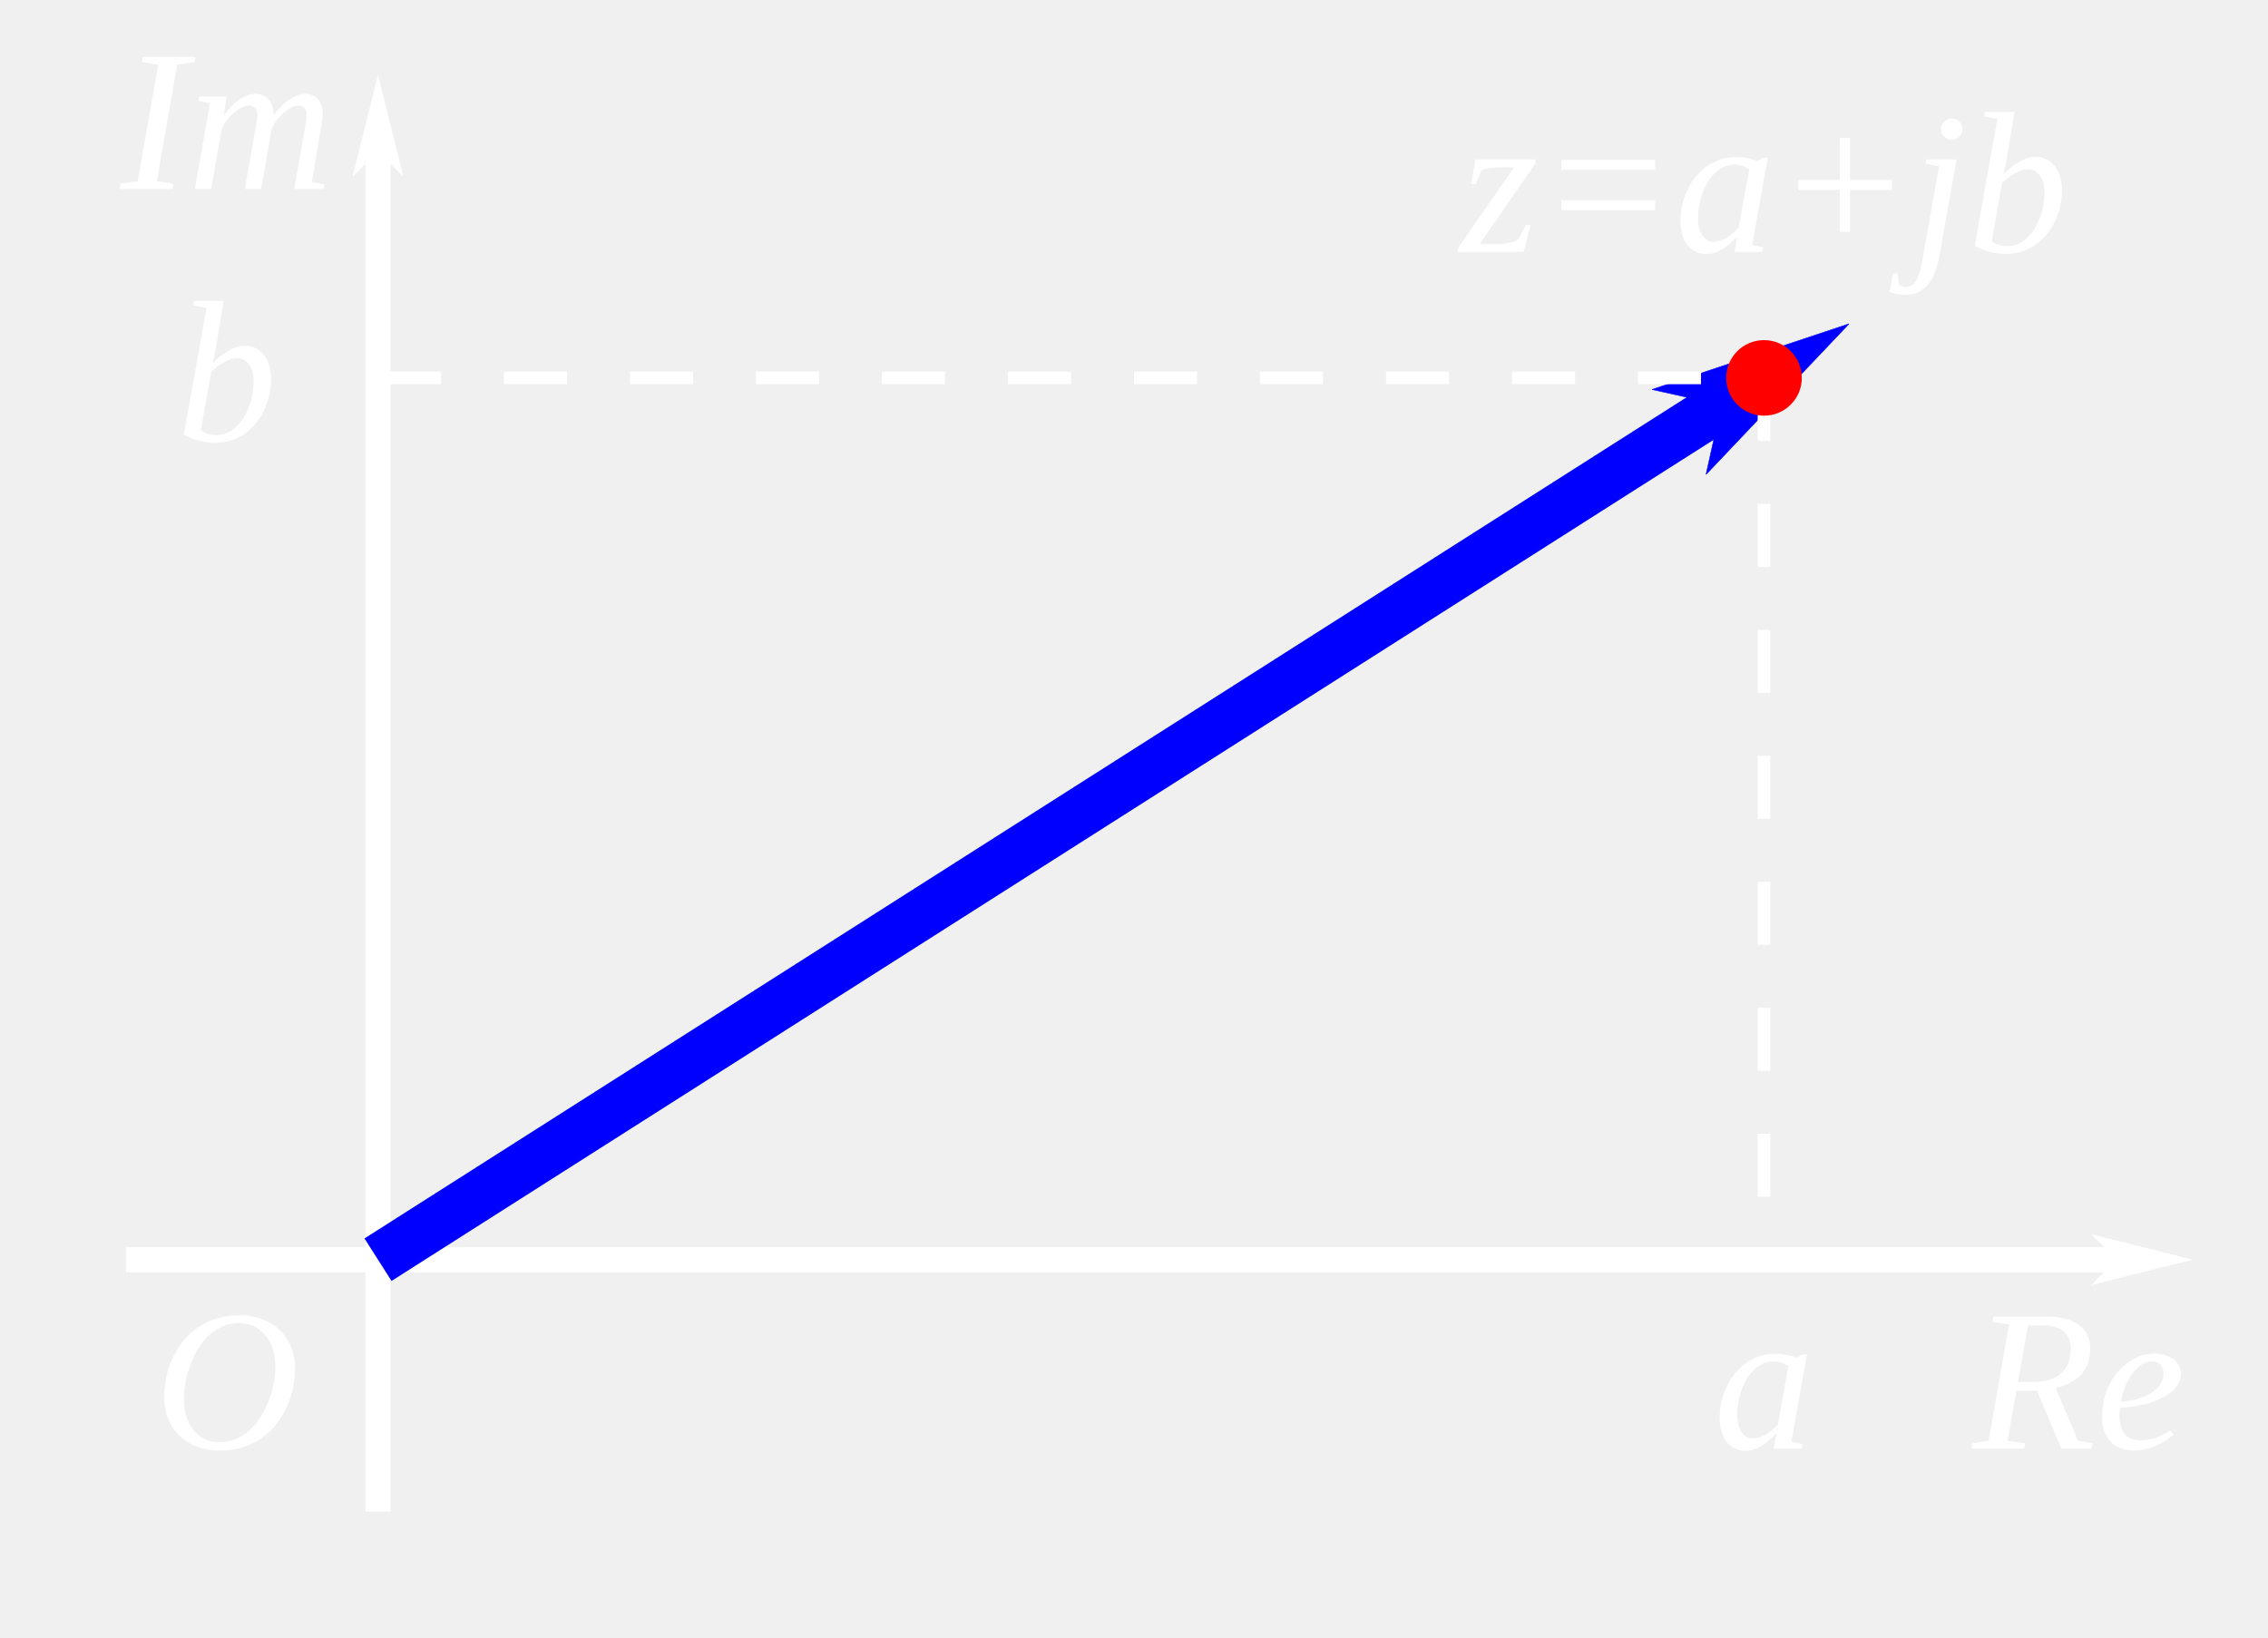
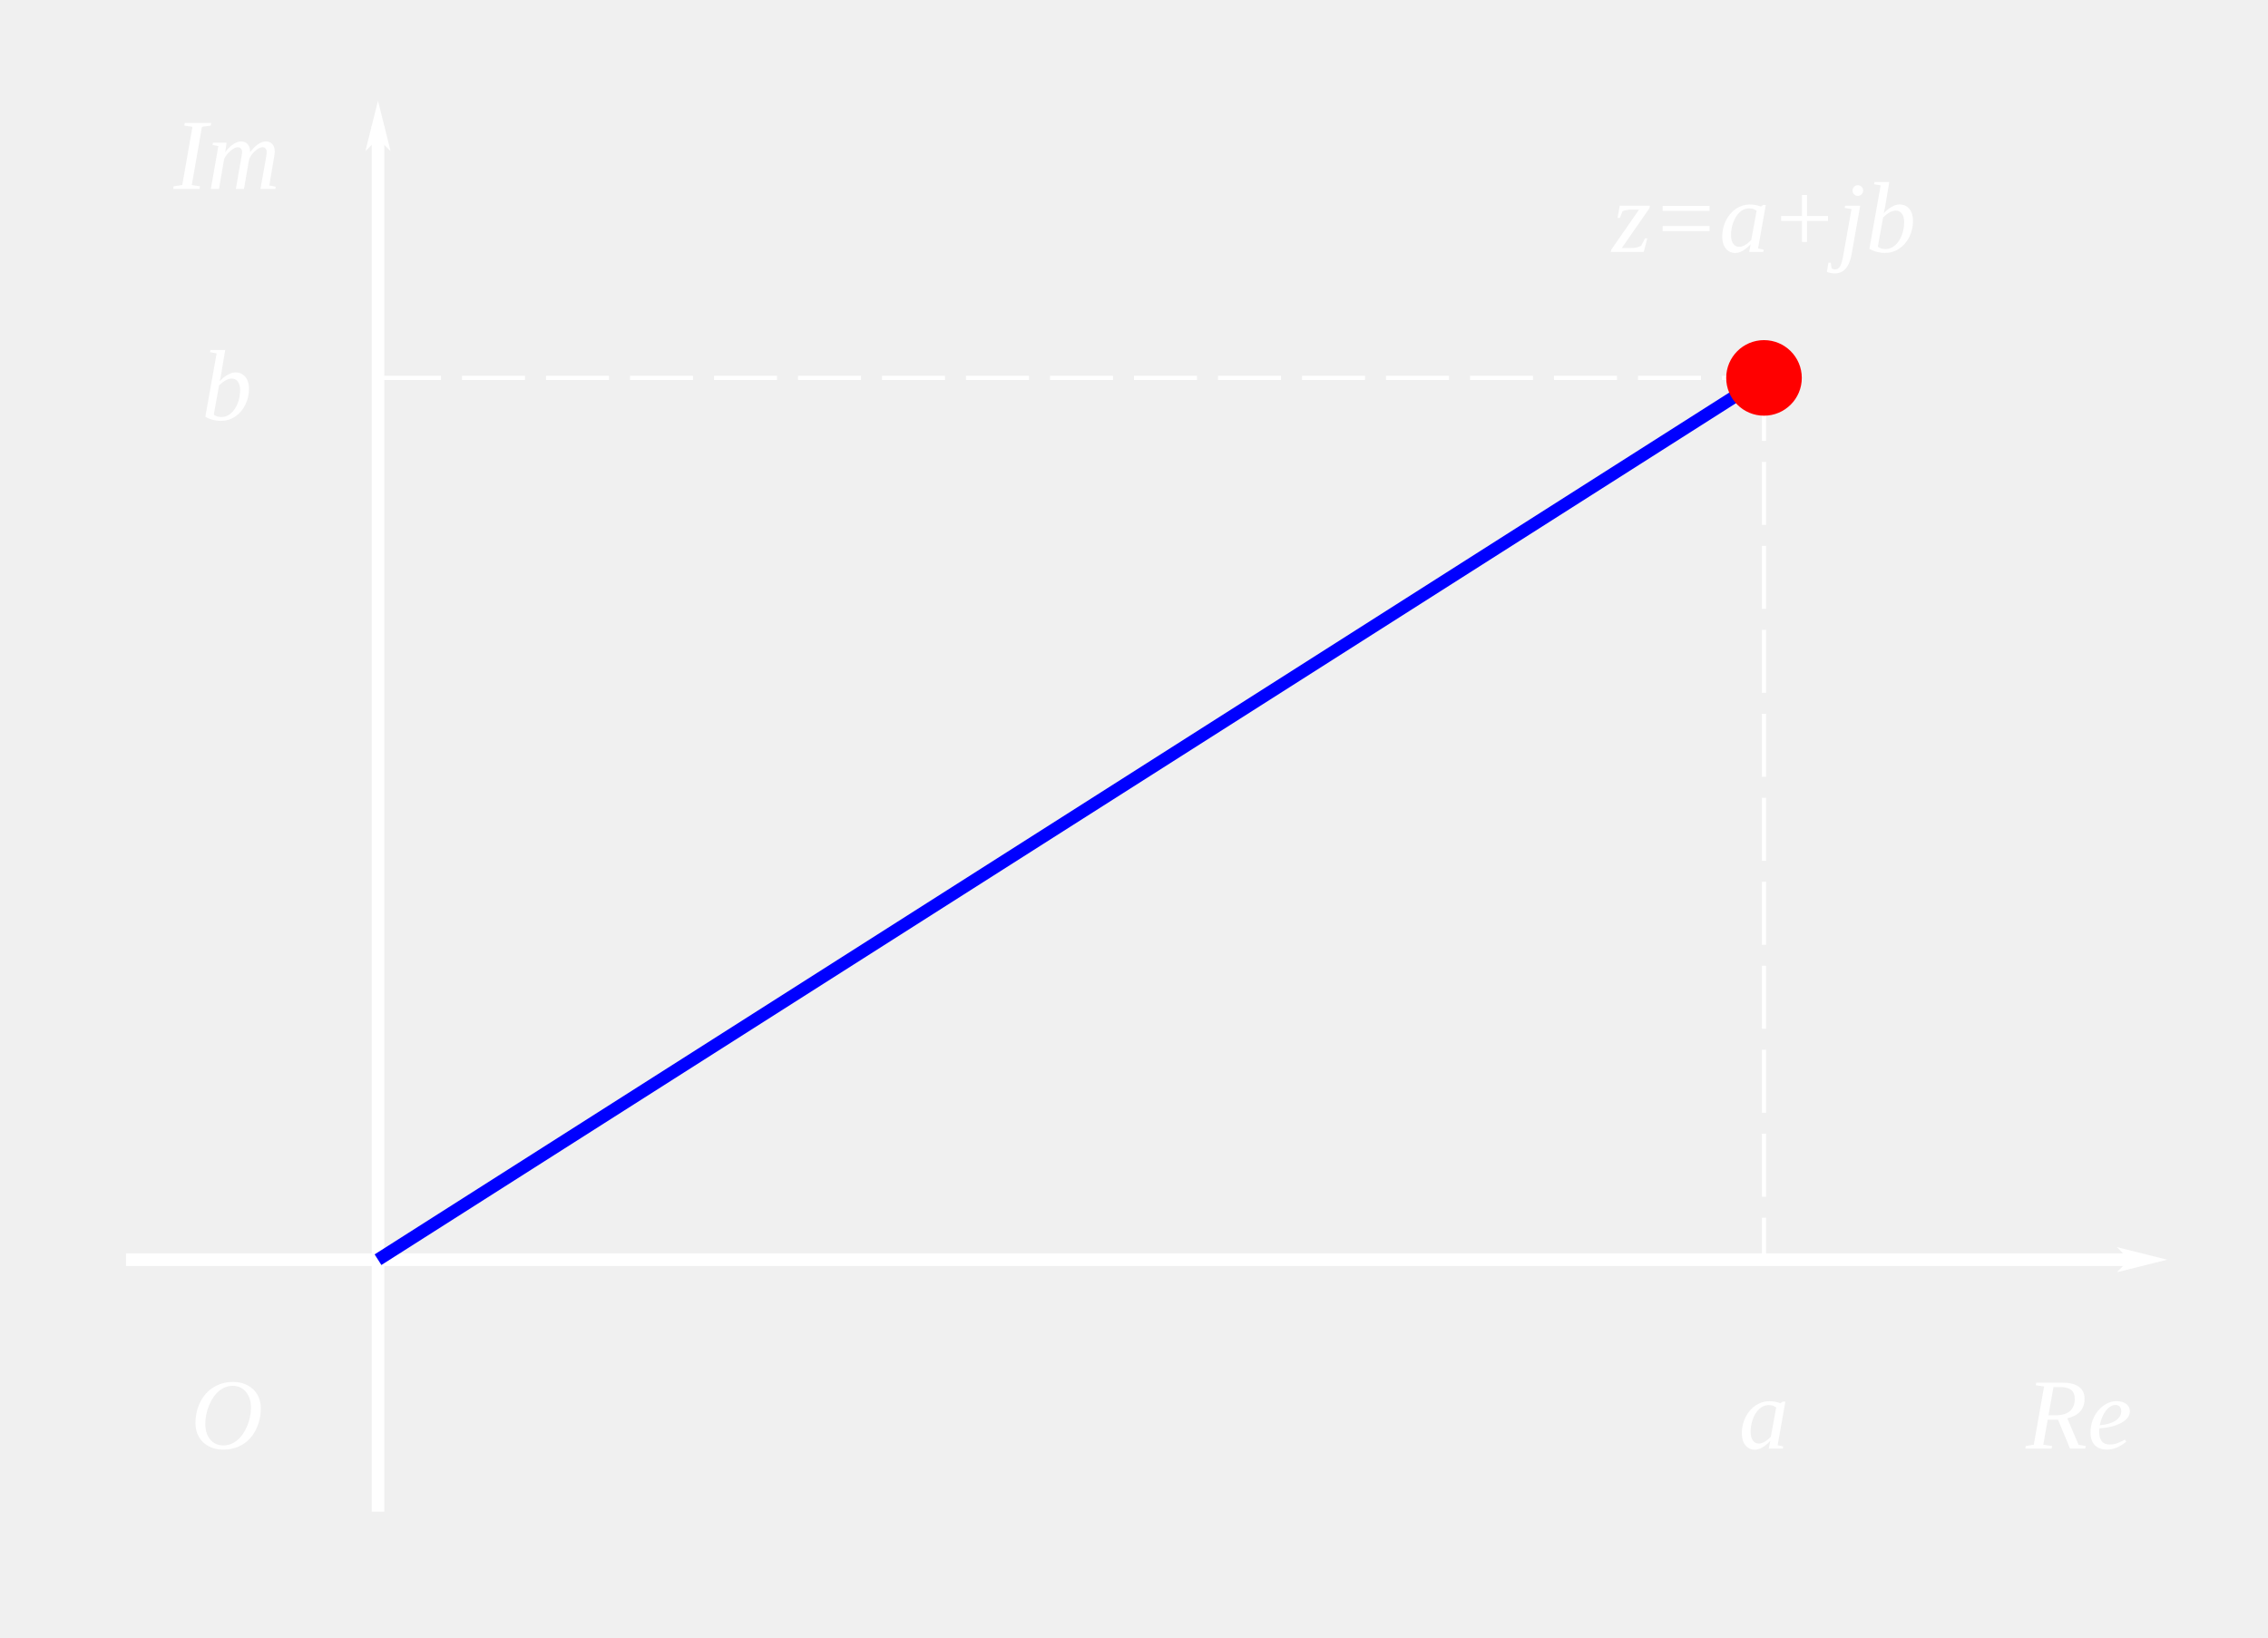
- <svg xmlns="http://www.w3.org/2000/svg" width="180" height="130" version="1.1">
-   <marker id="white-ending" viewBox="0 0 400 200" refX="200" refY="100" markerUnits="strokeWidth" markerWidth="4" markerHeight="2" orient="auto">
-     <path d="M 0 0 L400 100 L0 200 L100 100 z" stroke="white" fill="white" />
+ <svg xmlns="http://www.w3.org/2000/svg" width="540" height="390" version="1.1">
+   <marker id="white-ending" viewBox="0 0 1200 600" refX="600" refY="300" markerUnits="strokeWidth" markerWidth="4" markerHeight="2" orient="auto">
+     <path d="M 0 0 L1200 300 L0 600 L300 300 z" stroke="white" fill="white" />
  </marker>
-   <marker id="blue-ending" viewBox="0 0 400 200" refX="200" refY="100" markerUnits="strokeWidth" markerWidth="4" markerHeight="2" orient="auto">
-     <path d="M 0 0 L400 100 L0 200 L100 100 z" stroke="blue" fill="blue" />
+   <marker id="blue-ending" viewBox="0 0 1200 600" refX="600" refY="300" markerUnits="strokeWidth" markerWidth="4" markerHeight="2" orient="auto">
+     <path d="M 0 0 L1200 300 L0 600 L300 300 z" stroke="blue" fill="blue" />
  </marker>
-   <g style="stroke:white; stroke-width:2" marker-end="url(#white-ending)">
-     <line x1="30" y1="120" x2="30" y2="10" />
-     <line x1="10" y1="100" x2="170" y2="100" />
+   <g style="stroke:white; stroke-width:3" marker-end="url(#white-ending)">
+     <line x1="90" y1="360" x2="90" y2="30" />
+     <line x1="30" y1="300" x2="510" y2="300" />
  </g>
-   <line x1="30" y1="100" x2="140" y2="30" stroke-width="4" stroke="blue" marker-end="url(#blue-ending)" />
-   <g style="stroke:white; stroke-dasharray:5,5">
-     <line x1="30" y1="30" x2="140" y2="30" />
-     <line x1="140" y1="30" x2="140" y2="100" />
+   <line x1="90" y1="300" x2="420" y2="90" stroke-width="3" stroke="blue" marker-end="url(#blue-ending)" />
+   <g style="stroke:white; stroke-dasharray:15,5">
+     <line x1="90" y1="90" x2="420" y2="90" />
+     <line x1="420" y1="90" x2="420" y2="300" />
  </g>
-   <circle cx="140" cy="30" r="3" stroke="none" fill="red" />
-   <g font-size="16" font-style="italic" color="white" text-anchor="middle">
-     <text fill="white" x="18" y="15">Im</text>
-     <text fill="white" x="165" y="115">Re</text>
-     <text fill="white" x="18" y="115">O</text>
-     <text fill="white" x="140" y="115">a</text>
-     <text fill="white" x="18" y="35">b</text>
-     <text fill="white" x="140" y="30" dy="-10">z=a+jb</text>
+   <circle cx="420" cy="90" r="9" stroke="none" fill="red" />
+   <g font-size="24" font-style="italic" color="white" text-anchor="middle">
+     <text fill="white" x="54" y="45">Im</text>
+     <text fill="white" x="495" y="345">Re</text>
+     <text fill="white" x="54" y="345">O</text>
+     <text fill="white" x="420" y="345">a</text>
+     <text fill="white" x="54" y="100">b</text>
+     <text fill="white" x="420" y="90" dy="-30">z=a+jb</text>
  </g>
</svg>
